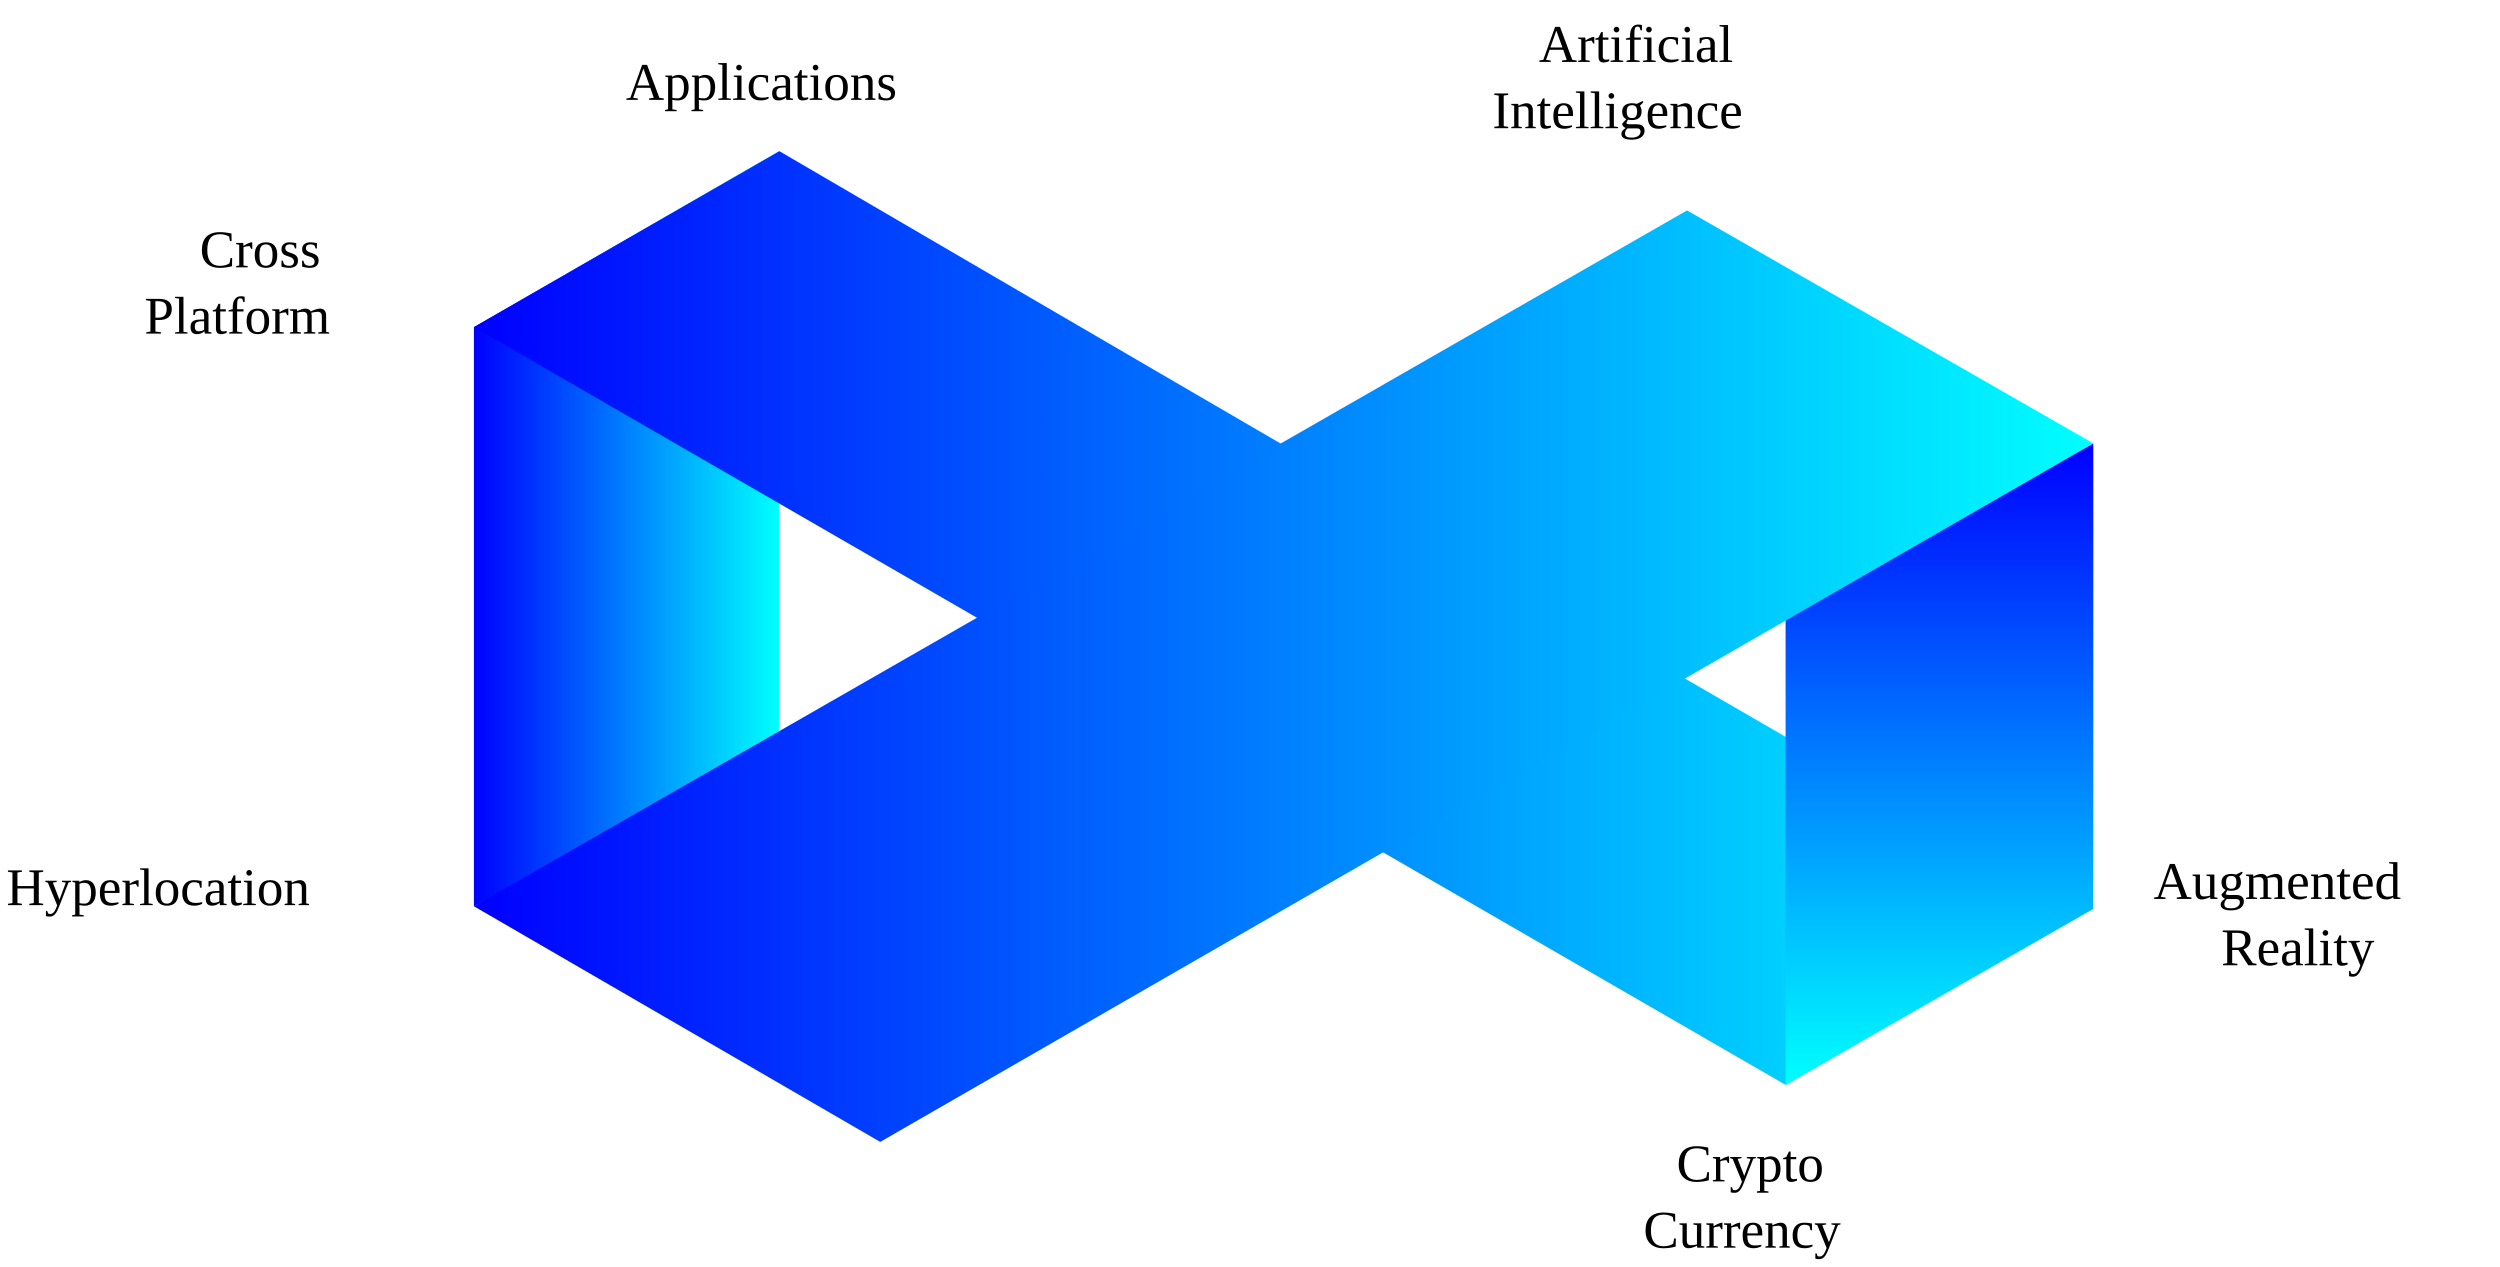
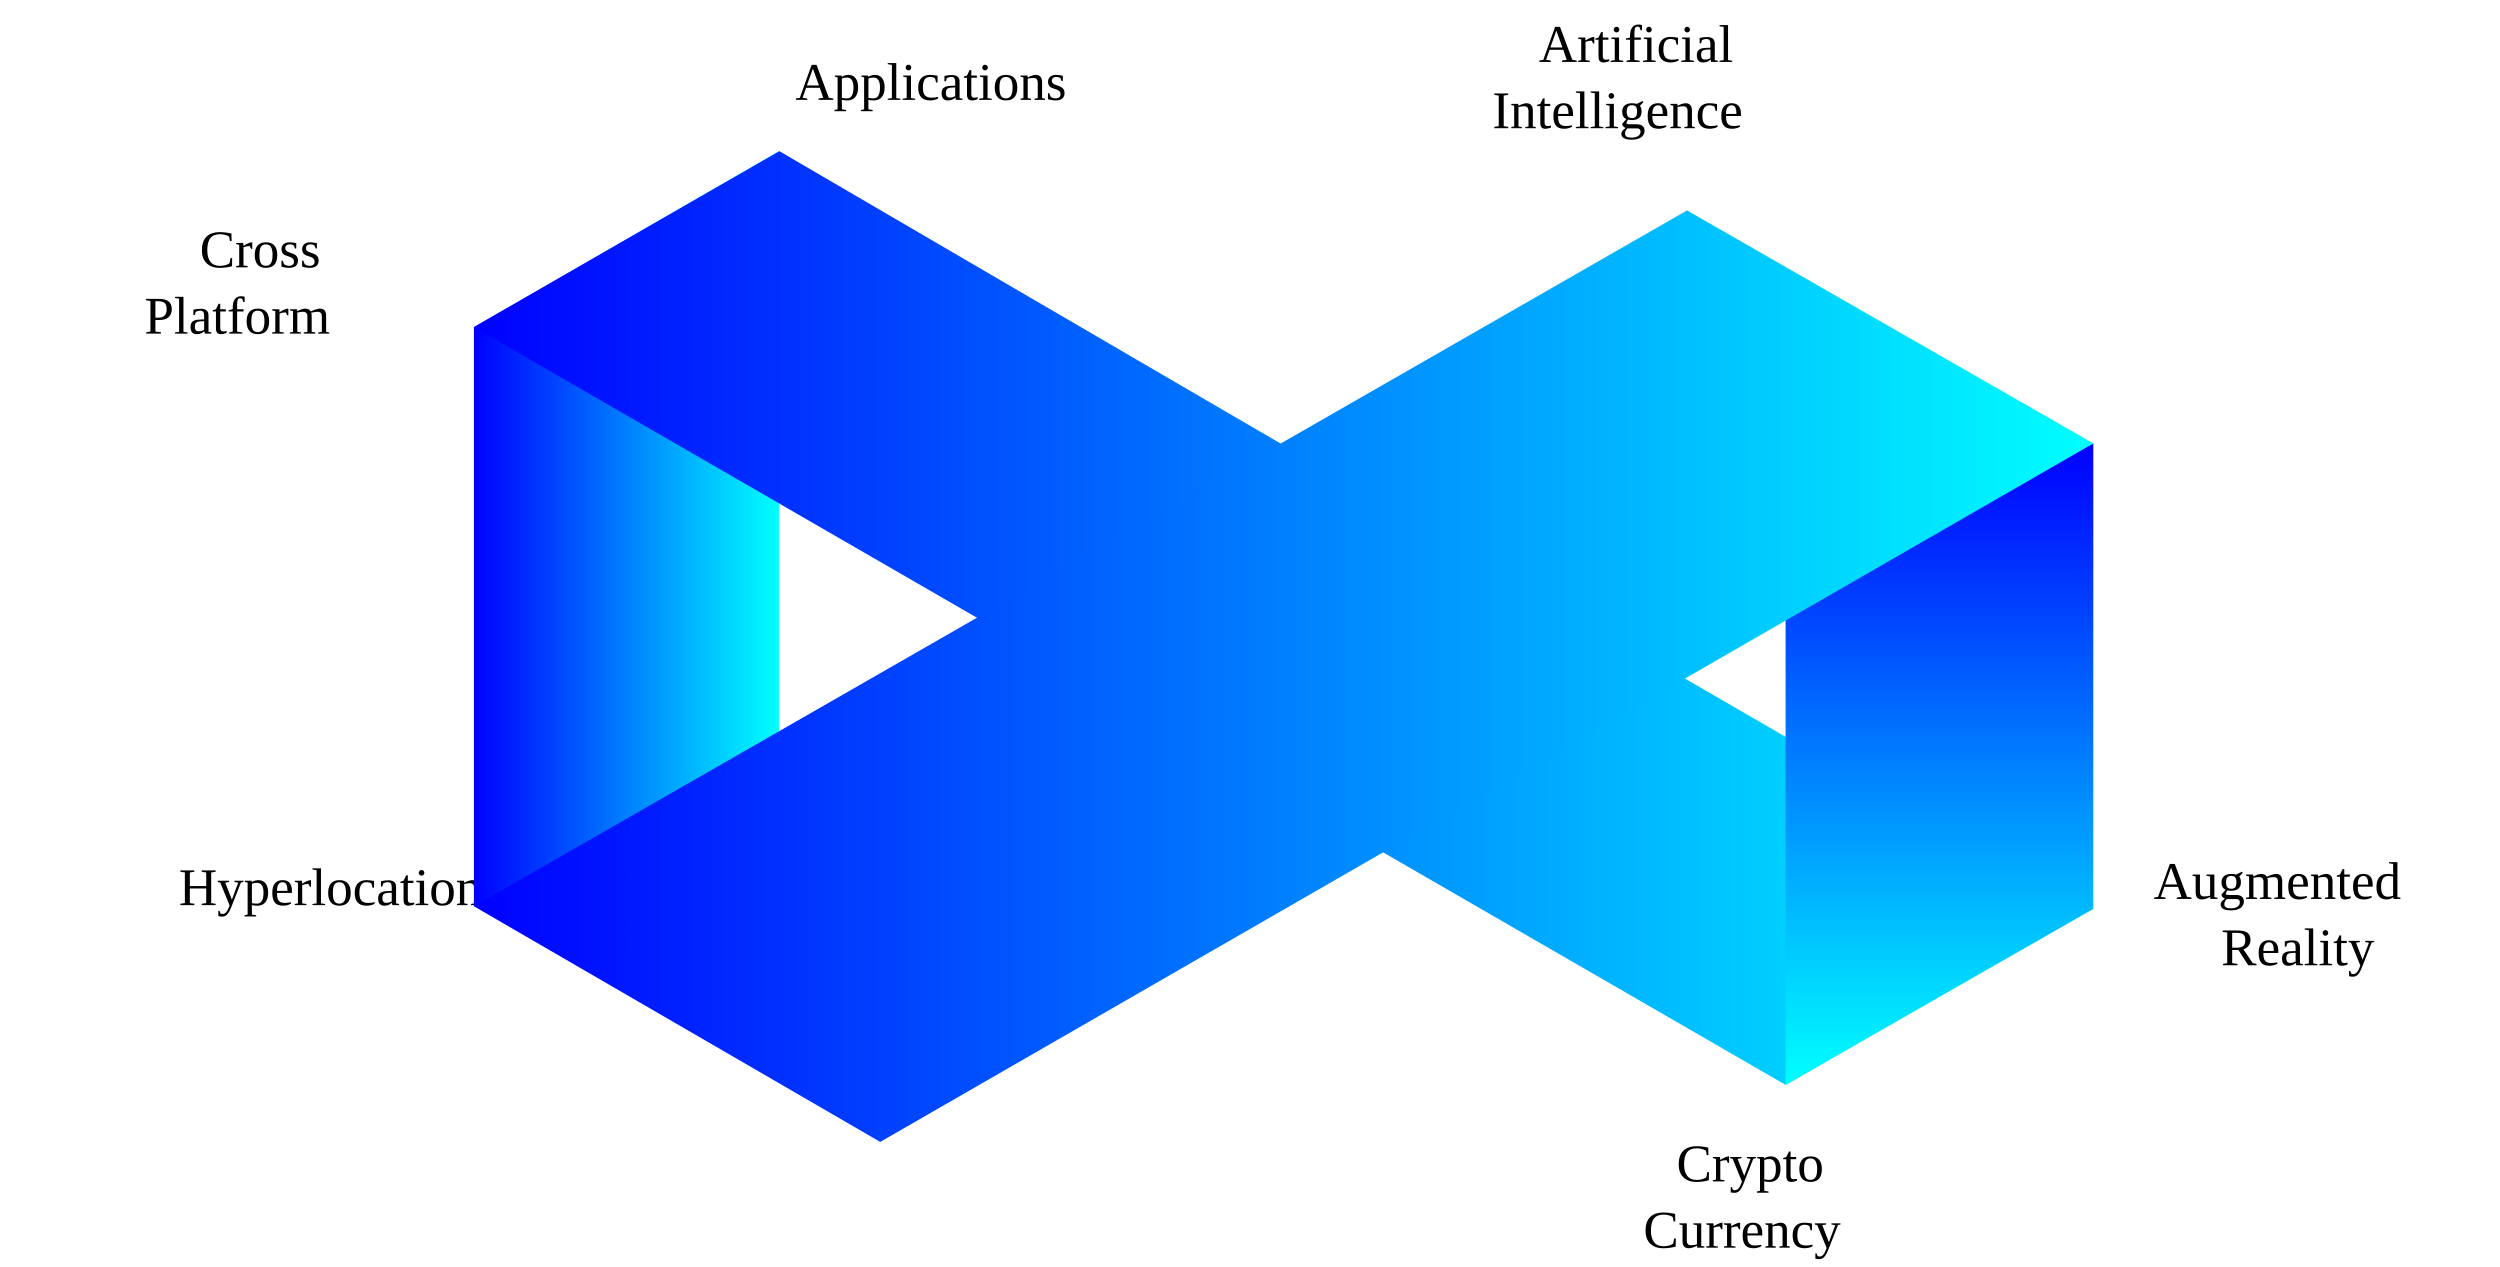
- <svg xmlns="http://www.w3.org/2000/svg" version="1.1" x="0px" y="0px" viewBox="0 0 565.5 286.5" style="enable-background:new 0 0 565.5 286.5;" xml:space="preserve">
-   <style type="text/css">
- 	.st3{fill:url(#SVGID_1_);}
- 	.st4{fill:url(#SVGID_2_);}
- 	.st5{fill:url(#SVGID_3_);}
- 	.st6{fill:url(#SVGID_4_);}
- 	.st7{fill:url(#SVGID_5_);}
- </style>
+ <svg xmlns="http://www.w3.org/2000/svg" x="0px" y="0px" style="enable-background:new 0 0 565.5 286.5" version="1.1" viewBox="0 0 565.5 286.5" xml:space="preserve">
  <g id="Text">
    <text transform="matrix(1 0 0 1 45.1689 60.4644)">
      <tspan x="0" y="0">Cross</tspan>
-       <tspan x="-12.5" y="15">Platform </tspan>
+       <tspan x="-12.5" y="15">Platform</tspan>
    </text>
-     <text transform="matrix(1 0 0 1 141.5708 22.5952)">Applications</text>
+     <text transform="matrix(1 0 0 1 141.5708 22.5952)">
+             Applications
+         </text>
    <text transform="matrix(1 0 0 1 348.0771 14.0054)">
      <tspan x="0" y="0">Artificial</tspan>
      <tspan x="-10.5" y="15">Intelligence</tspan>
    </text>
-     <text transform="matrix(1 0 0 1 1.459 204.7451)">Hyperlocation</text>
+     <text transform="matrix(1 0 0 1 1.459 204.7451)">
+             Hyperlocation
+         </text>
    <text transform="matrix(1 0 0 1 379.2217 267.2285)">
      <tspan x="0" y="0">Crypto</tspan>
      <tspan x="-7.5" y="15">Currency</tspan>
    </text>
    <text transform="matrix(1 0 0 1 487.1348 203.3369)">
      <tspan x="0" y="0">Augmented</tspan>
      <tspan x="15.3" y="15">Reality</tspan>
    </text>
  </g>
  <g id="Figure">
-     <linearGradient id="SVGID_1_" gradientUnits="userSpaceOnUse" x1="107.198" y1="119.591" x2="176.243" y2="119.591">
+     <linearGradient id="SVGID_1_" x1="107.198" x2="176.243" y1="119.591" y2="119.591" gradientUnits="userSpaceOnUse">
      <stop offset="0" style="stop-color:#0000FF" />
      <stop offset="1" style="stop-color:#00FFFF" />
    </linearGradient>
-     <polygon class="st3" points="107.2,205 176.2,171.8 176.2,34.2 107.2,74   " />
-     <linearGradient id="SVGID_2_" gradientUnits="userSpaceOnUse" x1="107.198" y1="139.777" x2="472.348" y2="139.777">
+     <polygon fill="url(#SVGID_1_)" points="107.2,205 176.2,171.8 176.2,34.2 107.2,74   " />
+     <linearGradient id="SVGID_2_" x1="107.198" x2="472.348" y1="139.777" y2="139.777" gradientUnits="userSpaceOnUse">
      <stop offset="0" style="stop-color:#0000FF" />
      <stop offset="1" style="stop-color:#00FFFF" />
    </linearGradient>
-     <path class="st4" d="M107.2,74l296.7,171.4c0,0,70.2-40.4,68.5-39.8c-1.8,0.6-296.1-171.4-296.1-171.4L107.2,74z" />
-     <linearGradient id="SVGID_3_" gradientUnits="userSpaceOnUse" x1="176.243" y1="192.146" x2="267.522" y2="192.146">
+     <path fill="url(#SVGID_2_)" d="M107.2,74l296.7,171.4c0,0,70.2-40.4,68.5-39.8c-1.8,0.6-296.1-171.4-296.1-171.4L107.2,74z" />
+     <linearGradient id="SVGID_3_" x1="176.243" x2="267.522" y1="192.146" y2="192.146" gradientUnits="userSpaceOnUse">
      <stop offset="0" style="stop-color:#0000FF" />
      <stop offset="1" style="stop-color:#00FFFF" />
    </linearGradient>
-     <line class="st5" x1="176.2" y1="165.8" x2="267.5" y2="218.5" />
-     <linearGradient id="SVGID_4_" gradientUnits="userSpaceOnUse" x1="438.671" y1="245.392" x2="438.671" y2="100.281">
+     <line x1="176.2" x2="267.5" y1="165.8" y2="218.5" fill="url(#SVGID_3_)" />
+     <linearGradient id="SVGID_4_" x1="438.671" x2="438.671" y1="245.392" y2="100.281" gradientUnits="userSpaceOnUse">
      <stop offset="0" style="stop-color:#00FFFF" />
      <stop offset="1" style="stop-color:#0000FF" />
    </linearGradient>
-     <polygon class="st6" points="473.5,100.3 473.5,205.6 403.9,245.4 403.9,136.1   " />
-     <linearGradient id="SVGID_5_" gradientUnits="userSpaceOnUse" x1="107.198" y1="152.942" x2="473.486" y2="152.942">
+     <polygon fill="url(#SVGID_4_)" points="473.5,100.3 473.5,205.6 403.9,245.4 403.9,136.1   " />
+     <linearGradient id="SVGID_5_" x1="107.198" x2="473.486" y1="152.942" y2="152.942" gradientUnits="userSpaceOnUse">
      <stop offset="0" style="stop-color:#0000FF" />
      <stop offset="1" style="stop-color:#00FFFF" />
    </linearGradient>
-     <polygon class="st7" points="107.2,205 381.6,47.6 473.5,100.3 199.1,258.3   " />
+     <polygon fill="url(#SVGID_5_)" points="107.2,205 381.6,47.6 473.5,100.3 199.1,258.3   " />
  </g>
</svg>
